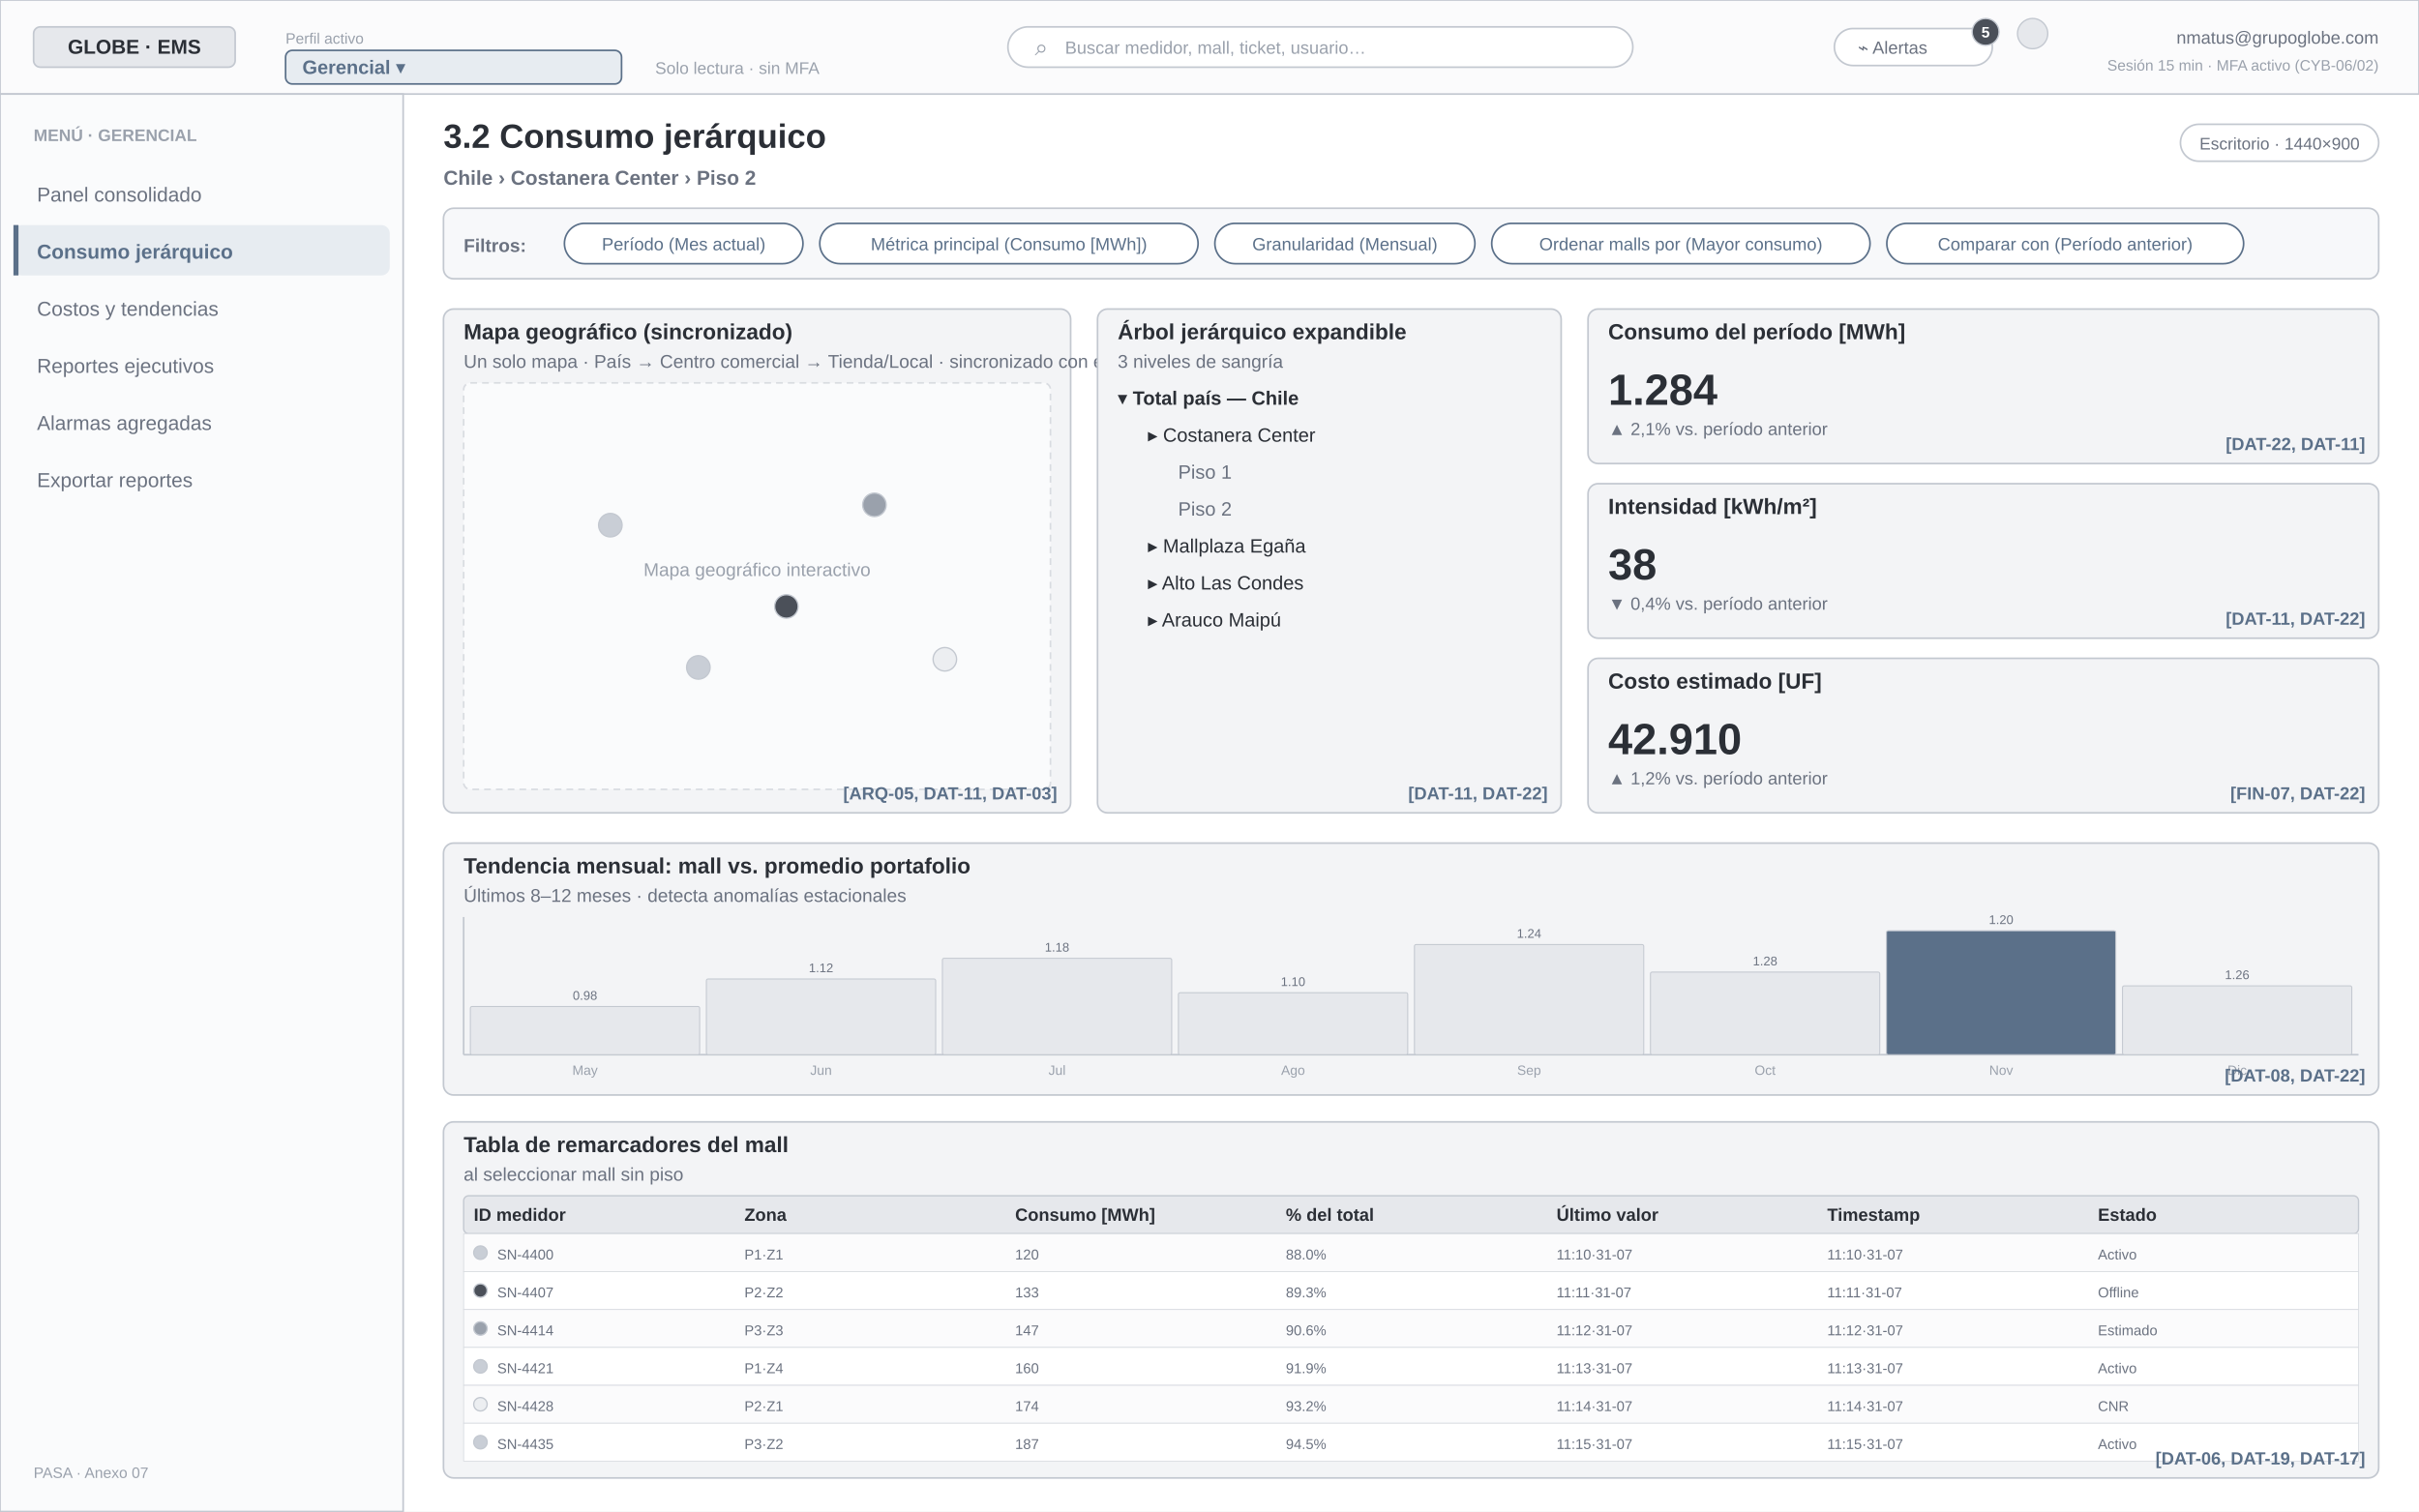
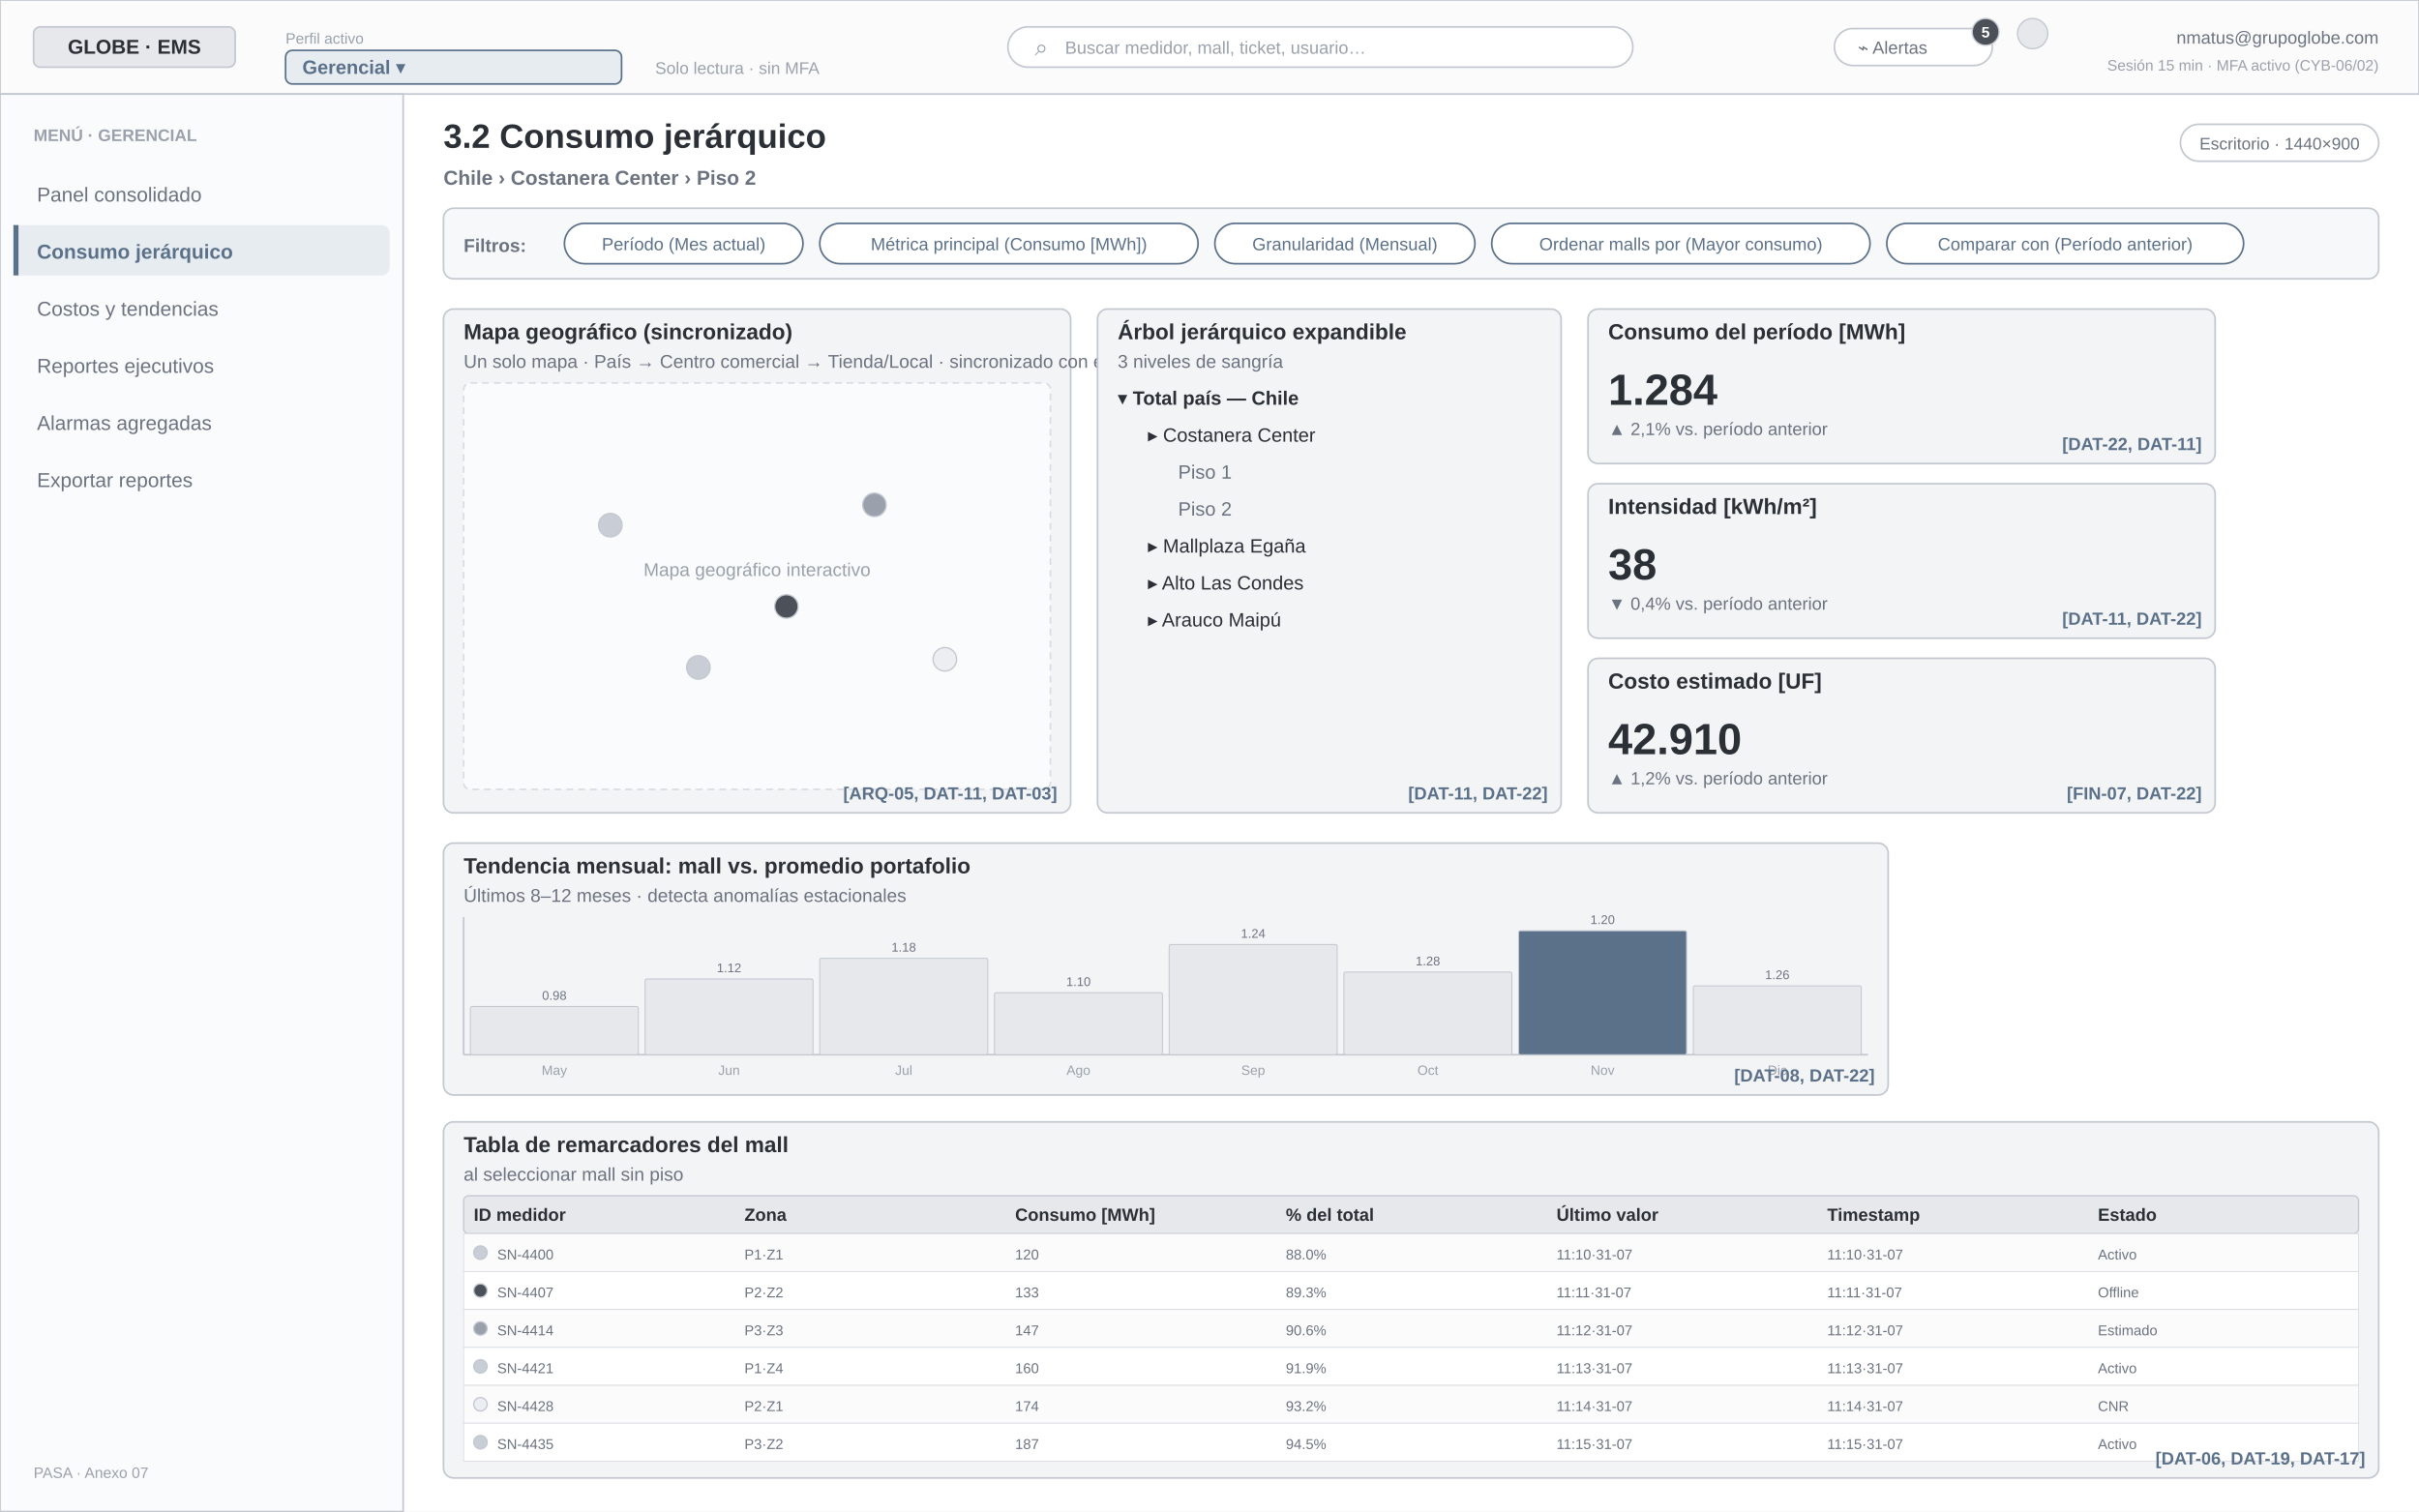
<svg xmlns="http://www.w3.org/2000/svg" viewBox="0 0 1440 900" width="1440" height="900" font-family="'Segoe UI', 'Helvetica Neue', Arial, sans-serif">
  <rect x="0" y="0" width="1440" height="900" rx="0" fill="#ffffff" stroke="none" stroke-width="1" />
  <rect x="0" y="0" width="1440" height="56" rx="0" fill="#fbfbfc" stroke="#c3c8d0" stroke-width="1" />
  <rect x="20" y="16" width="120" height="24" rx="4" fill="#e6e8ec" stroke="#c3c8d0" stroke-width="1" />
  <text x="80" y="32" font-family="'Segoe UI', 'Helvetica Neue', Arial, sans-serif" font-size="12" fill="#2b2f36" font-weight="700" text-anchor="middle">GLOBE · EMS</text>
  <text x="170" y="26" font-family="'Segoe UI', 'Helvetica Neue', Arial, sans-serif" font-size="9" fill="#9aa1ac" font-weight="normal" text-anchor="start">Perfil activo</text>
  <rect x="170" y="30" width="200" height="20" rx="4" fill="#e7ecf1" stroke="#5b7089" stroke-width="1" />
  <text x="180" y="44" font-family="'Segoe UI', 'Helvetica Neue', Arial, sans-serif" font-size="11.5" fill="#5b7089" font-weight="600" text-anchor="start">Gerencial  ▾</text>
  <text x="390" y="44" font-family="'Segoe UI', 'Helvetica Neue', Arial, sans-serif" font-size="10" fill="#9aa1ac" font-weight="normal" text-anchor="start">Solo lectura · sin MFA</text>
  <rect x="600" y="16" width="372" height="24" rx="12" fill="#ffffff" stroke="#c3c8d0" stroke-width="1" />
  <text x="616" y="33" font-family="'Segoe UI', 'Helvetica Neue', Arial, sans-serif" font-size="14" fill="#9aa1ac" font-weight="normal" text-anchor="start">⌕</text>
  <text x="634" y="32" font-family="'Segoe UI', 'Helvetica Neue', Arial, sans-serif" font-size="10.5" fill="#9aa1ac" font-weight="normal" text-anchor="start">Buscar medidor, mall, ticket, usuario…</text>
  <rect x="1092" y="17" width="94" height="22" rx="11" fill="#ffffff" stroke="#c3c8d0" stroke-width="1" />
  <text x="1106" y="32" font-family="'Segoe UI', 'Helvetica Neue', Arial, sans-serif" font-size="10.5" fill="#6b7280" font-weight="normal" text-anchor="start">⌁ Alertas</text>
  <circle cx="1182" cy="19" r="8" fill="#4b5059" stroke="#c3c8d0" stroke-width="0.8" />
  <text x="1182" y="22.3" font-family="'Segoe UI', 'Helvetica Neue', Arial, sans-serif" font-size="9" fill="#ffffff" font-weight="700" text-anchor="middle">5</text>
  <circle cx="1210" cy="20" r="9" fill="#e6e8ec" stroke="#c3c8d0" stroke-width="0.8" />
  <text x="1416" y="26" font-family="'Segoe UI', 'Helvetica Neue', Arial, sans-serif" font-size="10.5" fill="#6b7280" font-weight="normal" text-anchor="end">nmatus@grupoglobe.com</text>
  <text x="1416" y="42" font-family="'Segoe UI', 'Helvetica Neue', Arial, sans-serif" font-size="9" fill="#9aa1ac" font-weight="normal" text-anchor="end">Sesión 15 min · MFA activo (CYB-06/02)</text>
  <rect x="0" y="56" width="240" height="844" rx="0" fill="#fafbfc" stroke="#c3c8d0" stroke-width="1" />
  <text x="20" y="84" font-family="'Segoe UI', 'Helvetica Neue', Arial, sans-serif" font-size="10" fill="#9aa1ac" font-weight="700" text-anchor="start">MENÚ · GERENCIAL</text>
  <text x="22" y="120" font-family="'Segoe UI', 'Helvetica Neue', Arial, sans-serif" font-size="12" fill="#6b7280" font-weight="normal" text-anchor="start">Panel consolidado</text>
  <rect x="8" y="134" width="224" height="30" rx="5" fill="#e7ecf1" stroke="none" stroke-width="1" />
  <rect x="8" y="134" width="3" height="30" rx="0" fill="#5b7089" stroke="none" stroke-width="1" />
  <text x="22" y="154" font-family="'Segoe UI', 'Helvetica Neue', Arial, sans-serif" font-size="12" fill="#5b7089" font-weight="700" text-anchor="start">Consumo jerárquico</text>
  <text x="22" y="188" font-family="'Segoe UI', 'Helvetica Neue', Arial, sans-serif" font-size="12" fill="#6b7280" font-weight="normal" text-anchor="start">Costos y tendencias</text>
  <text x="22" y="222" font-family="'Segoe UI', 'Helvetica Neue', Arial, sans-serif" font-size="12" fill="#6b7280" font-weight="normal" text-anchor="start">Reportes ejecutivos</text>
  <text x="22" y="256" font-family="'Segoe UI', 'Helvetica Neue', Arial, sans-serif" font-size="12" fill="#6b7280" font-weight="normal" text-anchor="start">Alarmas agregadas</text>
  <text x="22" y="290" font-family="'Segoe UI', 'Helvetica Neue', Arial, sans-serif" font-size="12" fill="#6b7280" font-weight="normal" text-anchor="start">Exportar reportes</text>
  <text x="20" y="880" font-family="'Segoe UI', 'Helvetica Neue', Arial, sans-serif" font-size="9" fill="#9aa1ac" font-weight="normal" text-anchor="start">PASA · Anexo 07</text>
  <text x="264" y="88" font-family="'Segoe UI', 'Helvetica Neue', Arial, sans-serif" font-size="20" fill="#2b2f36" font-weight="700" text-anchor="start">3.2  Consumo jerárquico</text>
  <rect x="1298" y="74" width="118" height="22" rx="11" fill="#ffffff" stroke="#c3c8d0" stroke-width="1" />
  <text x="1357" y="89" font-family="'Segoe UI', 'Helvetica Neue', Arial, sans-serif" font-size="10" fill="#6b7280" font-weight="normal" text-anchor="middle">Escritorio · 1440×900</text>
  <text x="264" y="110" font-family="'Segoe UI', 'Helvetica Neue', Arial, sans-serif" font-size="12" fill="#6b7280" font-weight="600" text-anchor="start">Chile  ›  Costanera Center  ›  Piso 2</text>
  <rect x="264" y="124" width="1152" height="42" rx="6" fill="#f7f8fa" stroke="#c3c8d0" stroke-width="1" />
  <text x="276" y="150" font-family="'Segoe UI', 'Helvetica Neue', Arial, sans-serif" font-size="11" fill="#6b7280" font-weight="700" text-anchor="start">Filtros:</text>
  <rect x="336" y="133" width="142.0" height="24" rx="12" fill="#ffffff" stroke="#5b7089" stroke-width="1" />
  <text x="407.0" y="149" font-family="'Segoe UI', 'Helvetica Neue', Arial, sans-serif" font-size="10.5" fill="#5b7089" font-weight="normal" text-anchor="middle">Período (Mes actual)</text>
  <rect x="488.0" y="133" width="225.2" height="24" rx="12" fill="#ffffff" stroke="#5b7089" stroke-width="1" />
  <text x="600.6" y="149" font-family="'Segoe UI', 'Helvetica Neue', Arial, sans-serif" font-size="10.5" fill="#5b7089" font-weight="normal" text-anchor="middle">Métrica principal (Consumo [MWh])</text>
  <rect x="723.2" y="133" width="154.8" height="24" rx="12" fill="#ffffff" stroke="#5b7089" stroke-width="1" />
  <text x="800.6" y="149" font-family="'Segoe UI', 'Helvetica Neue', Arial, sans-serif" font-size="10.5" fill="#5b7089" font-weight="normal" text-anchor="middle">Granularidad (Mensual)</text>
  <rect x="888.0" y="133" width="225.2" height="24" rx="12" fill="#ffffff" stroke="#5b7089" stroke-width="1" />
  <text x="1000.6" y="149" font-family="'Segoe UI', 'Helvetica Neue', Arial, sans-serif" font-size="10.5" fill="#5b7089" font-weight="normal" text-anchor="middle">Ordenar malls por (Mayor consumo)</text>
  <rect x="1123.2" y="133" width="212.4" height="24" rx="12" fill="#ffffff" stroke="#5b7089" stroke-width="1" />
  <text x="1229.4" y="149" font-family="'Segoe UI', 'Helvetica Neue', Arial, sans-serif" font-size="10.5" fill="#5b7089" font-weight="normal" text-anchor="middle">Comparar con (Período anterior)</text>
  <rect x="264.0" y="184" width="373.333" height="300" rx="6" fill="#f3f4f6" stroke="#c3c8d0" stroke-width="1" />
  <text x="276.0" y="202" font-family="'Segoe UI', 'Helvetica Neue', Arial, sans-serif" font-size="13" fill="#2b2f36" font-weight="700" text-anchor="start">Mapa geográfico (sincronizado)</text>
  <text x="276.0" y="219" font-family="'Segoe UI', 'Helvetica Neue', Arial, sans-serif" font-size="11" fill="#6b7280" font-weight="normal" text-anchor="start">Un solo mapa · País → Centro comercial → Tienda/Local · sincronizado con el árbol</text>
  <rect x="276.0" y="228" width="349.333" height="242" rx="4" fill="#fafbfc" stroke="#d9dce1" stroke-width="1" stroke-dasharray="4 3" />
  <text x="450.667" y="343.0" font-family="'Segoe UI', 'Helvetica Neue', Arial, sans-serif" font-size="11" fill="#9aa1ac" font-weight="normal" text-anchor="middle">Mapa geográfico interactivo</text>
  <circle cx="363.333" cy="312.7" r="7" fill="#c9ced6" stroke="#c3c8d0" stroke-width="0.8" />
  <circle cx="468.133" cy="361.1" r="7" fill="#4b5059" stroke="#c3c8d0" stroke-width="0.8" />
  <circle cx="520.533" cy="300.6" r="7" fill="#9aa1ac" stroke="#c3c8d0" stroke-width="0.8" />
  <circle cx="415.733" cy="397.4" r="7" fill="#c9ced6" stroke="#c3c8d0" stroke-width="0.8" />
  <circle cx="562.453" cy="392.56" r="7" fill="#eceef1" stroke="#c3c8d0" stroke-width="0.8" />
  <text x="629.333" y="476" font-family="'Segoe UI', 'Helvetica Neue', Arial, sans-serif" font-size="10.5" fill="#5b7089" font-weight="600" text-anchor="end">[ARQ-05, DAT-11, DAT-03]</text>
-   <rect x="945.333" y="184" width="470.667" height="92" rx="6" fill="#f3f4f6" stroke="#c3c8d0" stroke-width="1" />
+   <rect x="945.333" y="184" width="373.333" height="92" rx="6" fill="#f3f4f6" stroke="#c3c8d0" stroke-width="1" />
  <text x="957.333" y="202" font-family="'Segoe UI', 'Helvetica Neue', Arial, sans-serif" font-size="13" fill="#2b2f36" font-weight="700" text-anchor="start">Consumo del período [MWh]</text>
  <text x="957.333" y="241.04" font-family="'Segoe UI', 'Helvetica Neue', Arial, sans-serif" font-size="26" fill="#2b2f36" font-weight="700" text-anchor="start">1.284</text>
  <text x="957.333" y="259.04" font-family="'Segoe UI', 'Helvetica Neue', Arial, sans-serif" font-size="10.5" fill="#6b7280" font-weight="normal" text-anchor="start">▲ 2,1% vs. período anterior</text>
-   <text x="1408.0" y="268" font-family="'Segoe UI', 'Helvetica Neue', Arial, sans-serif" font-size="10.5" fill="#5b7089" font-weight="600" text-anchor="end">[DAT-22, DAT-11]</text>
-   <rect x="945.333" y="288" width="470.667" height="92" rx="6" fill="#f3f4f6" stroke="#c3c8d0" stroke-width="1" />
+   <text x="1310.667" y="268" font-family="'Segoe UI', 'Helvetica Neue', Arial, sans-serif" font-size="10.5" fill="#5b7089" font-weight="600" text-anchor="end">[DAT-22, DAT-11]</text>
+   <rect x="945.333" y="288" width="373.333" height="92" rx="6" fill="#f3f4f6" stroke="#c3c8d0" stroke-width="1" />
  <text x="957.333" y="306" font-family="'Segoe UI', 'Helvetica Neue', Arial, sans-serif" font-size="13" fill="#2b2f36" font-weight="700" text-anchor="start">Intensidad [kWh/m²]</text>
  <text x="957.333" y="345.04" font-family="'Segoe UI', 'Helvetica Neue', Arial, sans-serif" font-size="26" fill="#2b2f36" font-weight="700" text-anchor="start">38</text>
  <text x="957.333" y="363.04" font-family="'Segoe UI', 'Helvetica Neue', Arial, sans-serif" font-size="10.5" fill="#6b7280" font-weight="normal" text-anchor="start">▼ 0,4% vs. período anterior</text>
-   <text x="1408.0" y="372" font-family="'Segoe UI', 'Helvetica Neue', Arial, sans-serif" font-size="10.5" fill="#5b7089" font-weight="600" text-anchor="end">[DAT-11, DAT-22]</text>
-   <rect x="945.333" y="392" width="470.667" height="92" rx="6" fill="#f3f4f6" stroke="#c3c8d0" stroke-width="1" />
+   <text x="1310.667" y="372" font-family="'Segoe UI', 'Helvetica Neue', Arial, sans-serif" font-size="10.5" fill="#5b7089" font-weight="600" text-anchor="end">[DAT-11, DAT-22]</text>
+   <rect x="945.333" y="392" width="373.333" height="92" rx="6" fill="#f3f4f6" stroke="#c3c8d0" stroke-width="1" />
  <text x="957.333" y="410" font-family="'Segoe UI', 'Helvetica Neue', Arial, sans-serif" font-size="13" fill="#2b2f36" font-weight="700" text-anchor="start">Costo estimado [UF]</text>
  <text x="957.333" y="449.04" font-family="'Segoe UI', 'Helvetica Neue', Arial, sans-serif" font-size="26" fill="#2b2f36" font-weight="700" text-anchor="start">42.910</text>
  <text x="957.333" y="467.04" font-family="'Segoe UI', 'Helvetica Neue', Arial, sans-serif" font-size="10.5" fill="#6b7280" font-weight="normal" text-anchor="start">▲ 1,2% vs. período anterior</text>
-   <text x="1408.0" y="476" font-family="'Segoe UI', 'Helvetica Neue', Arial, sans-serif" font-size="10.5" fill="#5b7089" font-weight="600" text-anchor="end">[FIN-07, DAT-22]</text>
+   <text x="1310.667" y="476" font-family="'Segoe UI', 'Helvetica Neue', Arial, sans-serif" font-size="10.5" fill="#5b7089" font-weight="600" text-anchor="end">[FIN-07, DAT-22]</text>
  <rect x="653.333" y="184" width="276.0" height="300" rx="6" fill="#f3f4f6" stroke="#c3c8d0" stroke-width="1" />
  <text x="665.333" y="202" font-family="'Segoe UI', 'Helvetica Neue', Arial, sans-serif" font-size="13" fill="#2b2f36" font-weight="700" text-anchor="start">Árbol jerárquico expandible</text>
  <text x="665.333" y="219" font-family="'Segoe UI', 'Helvetica Neue', Arial, sans-serif" font-size="11" fill="#6b7280" font-weight="normal" text-anchor="start">3 niveles de sangría</text>
  <text x="665.333" y="241" font-family="'Segoe UI', 'Helvetica Neue', Arial, sans-serif" font-size="11.5" fill="#2b2f36" font-weight="600" text-anchor="start">▾ Total país — Chile</text>
  <text x="683.333" y="263" font-family="'Segoe UI', 'Helvetica Neue', Arial, sans-serif" font-size="11.5" fill="#2b2f36" font-weight="normal" text-anchor="start">▸ Costanera Center</text>
  <text x="701.333" y="285" font-family="'Segoe UI', 'Helvetica Neue', Arial, sans-serif" font-size="11.5" fill="#6b7280" font-weight="normal" text-anchor="start">Piso 1</text>
  <text x="701.333" y="307" font-family="'Segoe UI', 'Helvetica Neue', Arial, sans-serif" font-size="11.5" fill="#6b7280" font-weight="normal" text-anchor="start">Piso 2</text>
  <text x="683.333" y="329" font-family="'Segoe UI', 'Helvetica Neue', Arial, sans-serif" font-size="11.5" fill="#2b2f36" font-weight="normal" text-anchor="start">▸ Mallplaza Egaña</text>
  <text x="683.333" y="351" font-family="'Segoe UI', 'Helvetica Neue', Arial, sans-serif" font-size="11.5" fill="#2b2f36" font-weight="normal" text-anchor="start">▸ Alto Las Condes</text>
  <text x="683.333" y="373" font-family="'Segoe UI', 'Helvetica Neue', Arial, sans-serif" font-size="11.5" fill="#2b2f36" font-weight="normal" text-anchor="start">▸ Arauco Maipú</text>
  <text x="921.333" y="476" font-family="'Segoe UI', 'Helvetica Neue', Arial, sans-serif" font-size="10.5" fill="#5b7089" font-weight="600" text-anchor="end">[DAT-11, DAT-22]</text>
-   <rect x="264.0" y="502" width="1152.0" height="150" rx="6" fill="#f3f4f6" stroke="#c3c8d0" stroke-width="1" />
+   <rect x="264.0" y="502" width="860.0" height="150" rx="6" fill="#f3f4f6" stroke="#c3c8d0" stroke-width="1" />
  <text x="276.0" y="520" font-family="'Segoe UI', 'Helvetica Neue', Arial, sans-serif" font-size="13" fill="#2b2f36" font-weight="700" text-anchor="start">Tendencia mensual: mall vs. promedio portafolio</text>
  <text x="276.0" y="537" font-family="'Segoe UI', 'Helvetica Neue', Arial, sans-serif" font-size="11" fill="#6b7280" font-weight="normal" text-anchor="start">Últimos 8–12 meses · detecta anomalías estacionales</text>
-   <line x1="276.0" y1="628" x2="1404.0" y2="628" stroke="#c3c8d0" stroke-width="1" />
+   <line x1="276.0" y1="628" x2="1112.0" y2="628" stroke="#c3c8d0" stroke-width="1" />
  <line x1="276.0" y1="546" x2="276.0" y2="628" stroke="#c3c8d0" stroke-width="1" />
-   <rect x="280.0" y="599.3" width="136.5" height="28.7" rx="1" fill="#e6e8ec" stroke="#c3c8d0" stroke-width="0.6" />
-   <rect x="420.5" y="582.9" width="136.5" height="45.1" rx="1" fill="#e6e8ec" stroke="#c3c8d0" stroke-width="0.6" />
-   <rect x="561.0" y="570.6" width="136.5" height="57.4" rx="1" fill="#e6e8ec" stroke="#c3c8d0" stroke-width="0.6" />
-   <rect x="701.5" y="591.1" width="136.5" height="36.9" rx="1" fill="#e6e8ec" stroke="#c3c8d0" stroke-width="0.6" />
-   <rect x="842.0" y="562.4" width="136.5" height="65.6" rx="1" fill="#e6e8ec" stroke="#c3c8d0" stroke-width="0.6" />
-   <rect x="982.5" y="578.8" width="136.5" height="49.2" rx="1" fill="#e6e8ec" stroke="#c3c8d0" stroke-width="0.6" />
-   <rect x="1123.0" y="554.2" width="136.5" height="73.8" rx="1" fill="#5b7089" stroke="#c3c8d0" stroke-width="0.6" />
-   <rect x="1263.5" y="587.0" width="136.5" height="41.0" rx="1" fill="#e6e8ec" stroke="#c3c8d0" stroke-width="0.6" />
-   <text x="348.25" y="640" font-family="'Segoe UI', 'Helvetica Neue', Arial, sans-serif" font-size="8" fill="#9aa1ac" font-weight="normal" text-anchor="middle">May</text>
-   <text x="348.25" y="595.3" font-family="'Segoe UI', 'Helvetica Neue', Arial, sans-serif" font-size="7.5" fill="#6b7280" font-weight="normal" text-anchor="middle">0.98</text>
-   <text x="488.75" y="640" font-family="'Segoe UI', 'Helvetica Neue', Arial, sans-serif" font-size="8" fill="#9aa1ac" font-weight="normal" text-anchor="middle">Jun</text>
-   <text x="488.75" y="578.9" font-family="'Segoe UI', 'Helvetica Neue', Arial, sans-serif" font-size="7.5" fill="#6b7280" font-weight="normal" text-anchor="middle">1.12</text>
-   <text x="629.25" y="640" font-family="'Segoe UI', 'Helvetica Neue', Arial, sans-serif" font-size="8" fill="#9aa1ac" font-weight="normal" text-anchor="middle">Jul</text>
-   <text x="629.25" y="566.6" font-family="'Segoe UI', 'Helvetica Neue', Arial, sans-serif" font-size="7.5" fill="#6b7280" font-weight="normal" text-anchor="middle">1.18</text>
-   <text x="769.75" y="640" font-family="'Segoe UI', 'Helvetica Neue', Arial, sans-serif" font-size="8" fill="#9aa1ac" font-weight="normal" text-anchor="middle">Ago</text>
-   <text x="769.75" y="587.1" font-family="'Segoe UI', 'Helvetica Neue', Arial, sans-serif" font-size="7.5" fill="#6b7280" font-weight="normal" text-anchor="middle">1.10</text>
-   <text x="910.25" y="640" font-family="'Segoe UI', 'Helvetica Neue', Arial, sans-serif" font-size="8" fill="#9aa1ac" font-weight="normal" text-anchor="middle">Sep</text>
-   <text x="910.25" y="558.4" font-family="'Segoe UI', 'Helvetica Neue', Arial, sans-serif" font-size="7.5" fill="#6b7280" font-weight="normal" text-anchor="middle">1.24</text>
-   <text x="1050.75" y="640" font-family="'Segoe UI', 'Helvetica Neue', Arial, sans-serif" font-size="8" fill="#9aa1ac" font-weight="normal" text-anchor="middle">Oct</text>
-   <text x="1050.75" y="574.8" font-family="'Segoe UI', 'Helvetica Neue', Arial, sans-serif" font-size="7.5" fill="#6b7280" font-weight="normal" text-anchor="middle">1.28</text>
-   <text x="1191.25" y="640" font-family="'Segoe UI', 'Helvetica Neue', Arial, sans-serif" font-size="8" fill="#9aa1ac" font-weight="normal" text-anchor="middle">Nov</text>
-   <text x="1191.25" y="550.2" font-family="'Segoe UI', 'Helvetica Neue', Arial, sans-serif" font-size="7.5" fill="#6b7280" font-weight="normal" text-anchor="middle">1.20</text>
-   <text x="1331.75" y="640" font-family="'Segoe UI', 'Helvetica Neue', Arial, sans-serif" font-size="8" fill="#9aa1ac" font-weight="normal" text-anchor="middle">Dic</text>
-   <text x="1331.75" y="583.0" font-family="'Segoe UI', 'Helvetica Neue', Arial, sans-serif" font-size="7.5" fill="#6b7280" font-weight="normal" text-anchor="middle">1.26</text>
-   <text x="1408.0" y="644" font-family="'Segoe UI', 'Helvetica Neue', Arial, sans-serif" font-size="10.5" fill="#5b7089" font-weight="600" text-anchor="end">[DAT-08, DAT-22]</text>
+   <rect x="280.0" y="599.3" width="100.0" height="28.7" rx="1" fill="#e6e8ec" stroke="#c3c8d0" stroke-width="0.6" />
+   <rect x="384.0" y="582.9" width="100.0" height="45.1" rx="1" fill="#e6e8ec" stroke="#c3c8d0" stroke-width="0.6" />
+   <rect x="488.0" y="570.6" width="100.0" height="57.4" rx="1" fill="#e6e8ec" stroke="#c3c8d0" stroke-width="0.6" />
+   <rect x="592.0" y="591.1" width="100.0" height="36.9" rx="1" fill="#e6e8ec" stroke="#c3c8d0" stroke-width="0.6" />
+   <rect x="696.0" y="562.4" width="100.0" height="65.6" rx="1" fill="#e6e8ec" stroke="#c3c8d0" stroke-width="0.6" />
+   <rect x="800.0" y="578.8" width="100.0" height="49.2" rx="1" fill="#e6e8ec" stroke="#c3c8d0" stroke-width="0.6" />
+   <rect x="904.0" y="554.2" width="100.0" height="73.8" rx="1" fill="#5b7089" stroke="#c3c8d0" stroke-width="0.6" />
+   <rect x="1008.0" y="587.0" width="100.0" height="41.0" rx="1" fill="#e6e8ec" stroke="#c3c8d0" stroke-width="0.6" />
+   <text x="330.0" y="640" font-family="'Segoe UI', 'Helvetica Neue', Arial, sans-serif" font-size="8" fill="#9aa1ac" font-weight="normal" text-anchor="middle">May</text>
+   <text x="330.0" y="595.3" font-family="'Segoe UI', 'Helvetica Neue', Arial, sans-serif" font-size="7.5" fill="#6b7280" font-weight="normal" text-anchor="middle">0.98</text>
+   <text x="434.0" y="640" font-family="'Segoe UI', 'Helvetica Neue', Arial, sans-serif" font-size="8" fill="#9aa1ac" font-weight="normal" text-anchor="middle">Jun</text>
+   <text x="434.0" y="578.9" font-family="'Segoe UI', 'Helvetica Neue', Arial, sans-serif" font-size="7.5" fill="#6b7280" font-weight="normal" text-anchor="middle">1.12</text>
+   <text x="538.0" y="640" font-family="'Segoe UI', 'Helvetica Neue', Arial, sans-serif" font-size="8" fill="#9aa1ac" font-weight="normal" text-anchor="middle">Jul</text>
+   <text x="538.0" y="566.6" font-family="'Segoe UI', 'Helvetica Neue', Arial, sans-serif" font-size="7.5" fill="#6b7280" font-weight="normal" text-anchor="middle">1.18</text>
+   <text x="642.0" y="640" font-family="'Segoe UI', 'Helvetica Neue', Arial, sans-serif" font-size="8" fill="#9aa1ac" font-weight="normal" text-anchor="middle">Ago</text>
+   <text x="642.0" y="587.1" font-family="'Segoe UI', 'Helvetica Neue', Arial, sans-serif" font-size="7.5" fill="#6b7280" font-weight="normal" text-anchor="middle">1.10</text>
+   <text x="746.0" y="640" font-family="'Segoe UI', 'Helvetica Neue', Arial, sans-serif" font-size="8" fill="#9aa1ac" font-weight="normal" text-anchor="middle">Sep</text>
+   <text x="746.0" y="558.4" font-family="'Segoe UI', 'Helvetica Neue', Arial, sans-serif" font-size="7.5" fill="#6b7280" font-weight="normal" text-anchor="middle">1.24</text>
+   <text x="850.0" y="640" font-family="'Segoe UI', 'Helvetica Neue', Arial, sans-serif" font-size="8" fill="#9aa1ac" font-weight="normal" text-anchor="middle">Oct</text>
+   <text x="850.0" y="574.8" font-family="'Segoe UI', 'Helvetica Neue', Arial, sans-serif" font-size="7.5" fill="#6b7280" font-weight="normal" text-anchor="middle">1.28</text>
+   <text x="954.0" y="640" font-family="'Segoe UI', 'Helvetica Neue', Arial, sans-serif" font-size="8" fill="#9aa1ac" font-weight="normal" text-anchor="middle">Nov</text>
+   <text x="954.0" y="550.2" font-family="'Segoe UI', 'Helvetica Neue', Arial, sans-serif" font-size="7.5" fill="#6b7280" font-weight="normal" text-anchor="middle">1.20</text>
+   <text x="1058.0" y="640" font-family="'Segoe UI', 'Helvetica Neue', Arial, sans-serif" font-size="8" fill="#9aa1ac" font-weight="normal" text-anchor="middle">Dic</text>
+   <text x="1058.0" y="583.0" font-family="'Segoe UI', 'Helvetica Neue', Arial, sans-serif" font-size="7.5" fill="#6b7280" font-weight="normal" text-anchor="middle">1.26</text>
+   <text x="1116.0" y="644" font-family="'Segoe UI', 'Helvetica Neue', Arial, sans-serif" font-size="10.5" fill="#5b7089" font-weight="600" text-anchor="end">[DAT-08, DAT-22]</text>
  <rect x="264.0" y="668" width="1152.0" height="212" rx="6" fill="#f3f4f6" stroke="#c3c8d0" stroke-width="1" />
  <text x="276.0" y="686" font-family="'Segoe UI', 'Helvetica Neue', Arial, sans-serif" font-size="13" fill="#2b2f36" font-weight="700" text-anchor="start">Tabla de remarcadores del mall</text>
  <text x="276.0" y="703" font-family="'Segoe UI', 'Helvetica Neue', Arial, sans-serif" font-size="11" fill="#6b7280" font-weight="normal" text-anchor="start">al seleccionar mall sin piso</text>
  <rect x="276.0" y="712" width="1128.0" height="22.571" rx="3" fill="#e6e8ec" stroke="#c3c8d0" stroke-width="0.8" />
  <text x="282.0" y="726.897" font-family="'Segoe UI', 'Helvetica Neue', Arial, sans-serif" font-size="10.5" fill="#2b2f36" font-weight="700" text-anchor="start">ID medidor</text>
  <text x="443.143" y="726.897" font-family="'Segoe UI', 'Helvetica Neue', Arial, sans-serif" font-size="10.5" fill="#2b2f36" font-weight="700" text-anchor="start">Zona</text>
  <text x="604.286" y="726.897" font-family="'Segoe UI', 'Helvetica Neue', Arial, sans-serif" font-size="10.5" fill="#2b2f36" font-weight="700" text-anchor="start">Consumo [MWh]</text>
  <text x="765.429" y="726.897" font-family="'Segoe UI', 'Helvetica Neue', Arial, sans-serif" font-size="10.5" fill="#2b2f36" font-weight="700" text-anchor="start">% del total</text>
  <text x="926.571" y="726.897" font-family="'Segoe UI', 'Helvetica Neue', Arial, sans-serif" font-size="10.5" fill="#2b2f36" font-weight="700" text-anchor="start">Último valor</text>
  <text x="1087.714" y="726.897" font-family="'Segoe UI', 'Helvetica Neue', Arial, sans-serif" font-size="10.5" fill="#2b2f36" font-weight="700" text-anchor="start">Timestamp</text>
  <text x="1248.857" y="726.897" font-family="'Segoe UI', 'Helvetica Neue', Arial, sans-serif" font-size="10.5" fill="#2b2f36" font-weight="700" text-anchor="start">Estado</text>
  <rect x="276.0" y="734.571" width="1128.0" height="22.571" rx="0" fill="#fbfbfc" stroke="#d9dce1" stroke-width="0.5" />
  <circle cx="286.0" cy="745.857" r="4" fill="#c9ced6" stroke="#c3c8d0" stroke-width="0.8" />
  <text x="296.0" y="749.92" font-family="'Segoe UI', 'Helvetica Neue', Arial, sans-serif" font-size="8.5" fill="#6b7280" font-weight="normal" text-anchor="start">SN-4400</text>
  <text x="443.143" y="749.92" font-family="'Segoe UI', 'Helvetica Neue', Arial, sans-serif" font-size="8.5" fill="#6b7280" font-weight="normal" text-anchor="start">P1·Z1</text>
  <text x="604.286" y="749.92" font-family="'Segoe UI', 'Helvetica Neue', Arial, sans-serif" font-size="8.5" fill="#6b7280" font-weight="normal" text-anchor="start">120</text>
  <text x="765.429" y="749.92" font-family="'Segoe UI', 'Helvetica Neue', Arial, sans-serif" font-size="8.5" fill="#6b7280" font-weight="normal" text-anchor="start">88.0%</text>
  <text x="926.571" y="749.92" font-family="'Segoe UI', 'Helvetica Neue', Arial, sans-serif" font-size="8.5" fill="#6b7280" font-weight="normal" text-anchor="start">11:10·31-07</text>
  <text x="1087.714" y="749.92" font-family="'Segoe UI', 'Helvetica Neue', Arial, sans-serif" font-size="8.5" fill="#6b7280" font-weight="normal" text-anchor="start">11:10·31-07</text>
  <text x="1248.857" y="749.92" font-family="'Segoe UI', 'Helvetica Neue', Arial, sans-serif" font-size="8.5" fill="#6b7280" font-weight="normal" text-anchor="start">Activo</text>
  <rect x="276.0" y="757.143" width="1128.0" height="22.571" rx="0" fill="#ffffff" stroke="#d9dce1" stroke-width="0.5" />
  <circle cx="286.0" cy="768.429" r="4" fill="#4b5059" stroke="#c3c8d0" stroke-width="0.8" />
  <text x="296.0" y="772.491" font-family="'Segoe UI', 'Helvetica Neue', Arial, sans-serif" font-size="8.5" fill="#6b7280" font-weight="normal" text-anchor="start">SN-4407</text>
  <text x="443.143" y="772.491" font-family="'Segoe UI', 'Helvetica Neue', Arial, sans-serif" font-size="8.5" fill="#6b7280" font-weight="normal" text-anchor="start">P2·Z2</text>
  <text x="604.286" y="772.491" font-family="'Segoe UI', 'Helvetica Neue', Arial, sans-serif" font-size="8.5" fill="#6b7280" font-weight="normal" text-anchor="start">133</text>
  <text x="765.429" y="772.491" font-family="'Segoe UI', 'Helvetica Neue', Arial, sans-serif" font-size="8.5" fill="#6b7280" font-weight="normal" text-anchor="start">89.3%</text>
  <text x="926.571" y="772.491" font-family="'Segoe UI', 'Helvetica Neue', Arial, sans-serif" font-size="8.5" fill="#6b7280" font-weight="normal" text-anchor="start">11:11·31-07</text>
  <text x="1087.714" y="772.491" font-family="'Segoe UI', 'Helvetica Neue', Arial, sans-serif" font-size="8.5" fill="#6b7280" font-weight="normal" text-anchor="start">11:11·31-07</text>
  <text x="1248.857" y="772.491" font-family="'Segoe UI', 'Helvetica Neue', Arial, sans-serif" font-size="8.5" fill="#6b7280" font-weight="normal" text-anchor="start">Offline</text>
  <rect x="276.0" y="779.714" width="1128.0" height="22.571" rx="0" fill="#fbfbfc" stroke="#d9dce1" stroke-width="0.5" />
  <circle cx="286.0" cy="791" r="4" fill="#9aa1ac" stroke="#c3c8d0" stroke-width="0.8" />
  <text x="296.0" y="795.063" font-family="'Segoe UI', 'Helvetica Neue', Arial, sans-serif" font-size="8.5" fill="#6b7280" font-weight="normal" text-anchor="start">SN-4414</text>
  <text x="443.143" y="795.063" font-family="'Segoe UI', 'Helvetica Neue', Arial, sans-serif" font-size="8.5" fill="#6b7280" font-weight="normal" text-anchor="start">P3·Z3</text>
  <text x="604.286" y="795.063" font-family="'Segoe UI', 'Helvetica Neue', Arial, sans-serif" font-size="8.5" fill="#6b7280" font-weight="normal" text-anchor="start">147</text>
  <text x="765.429" y="795.063" font-family="'Segoe UI', 'Helvetica Neue', Arial, sans-serif" font-size="8.5" fill="#6b7280" font-weight="normal" text-anchor="start">90.6%</text>
  <text x="926.571" y="795.063" font-family="'Segoe UI', 'Helvetica Neue', Arial, sans-serif" font-size="8.5" fill="#6b7280" font-weight="normal" text-anchor="start">11:12·31-07</text>
  <text x="1087.714" y="795.063" font-family="'Segoe UI', 'Helvetica Neue', Arial, sans-serif" font-size="8.5" fill="#6b7280" font-weight="normal" text-anchor="start">11:12·31-07</text>
  <text x="1248.857" y="795.063" font-family="'Segoe UI', 'Helvetica Neue', Arial, sans-serif" font-size="8.5" fill="#6b7280" font-weight="normal" text-anchor="start">Estimado</text>
  <rect x="276.0" y="802.286" width="1128.0" height="22.571" rx="0" fill="#ffffff" stroke="#d9dce1" stroke-width="0.5" />
  <circle cx="286.0" cy="813.571" r="4" fill="#c9ced6" stroke="#c3c8d0" stroke-width="0.8" />
  <text x="296.0" y="817.634" font-family="'Segoe UI', 'Helvetica Neue', Arial, sans-serif" font-size="8.5" fill="#6b7280" font-weight="normal" text-anchor="start">SN-4421</text>
  <text x="443.143" y="817.634" font-family="'Segoe UI', 'Helvetica Neue', Arial, sans-serif" font-size="8.5" fill="#6b7280" font-weight="normal" text-anchor="start">P1·Z4</text>
  <text x="604.286" y="817.634" font-family="'Segoe UI', 'Helvetica Neue', Arial, sans-serif" font-size="8.5" fill="#6b7280" font-weight="normal" text-anchor="start">160</text>
  <text x="765.429" y="817.634" font-family="'Segoe UI', 'Helvetica Neue', Arial, sans-serif" font-size="8.5" fill="#6b7280" font-weight="normal" text-anchor="start">91.9%</text>
  <text x="926.571" y="817.634" font-family="'Segoe UI', 'Helvetica Neue', Arial, sans-serif" font-size="8.5" fill="#6b7280" font-weight="normal" text-anchor="start">11:13·31-07</text>
  <text x="1087.714" y="817.634" font-family="'Segoe UI', 'Helvetica Neue', Arial, sans-serif" font-size="8.5" fill="#6b7280" font-weight="normal" text-anchor="start">11:13·31-07</text>
  <text x="1248.857" y="817.634" font-family="'Segoe UI', 'Helvetica Neue', Arial, sans-serif" font-size="8.5" fill="#6b7280" font-weight="normal" text-anchor="start">Activo</text>
  <rect x="276.0" y="824.857" width="1128.0" height="22.571" rx="0" fill="#fbfbfc" stroke="#d9dce1" stroke-width="0.5" />
  <circle cx="286.0" cy="836.143" r="4" fill="#eceef1" stroke="#c3c8d0" stroke-width="0.8" />
  <text x="296.0" y="840.206" font-family="'Segoe UI', 'Helvetica Neue', Arial, sans-serif" font-size="8.5" fill="#6b7280" font-weight="normal" text-anchor="start">SN-4428</text>
  <text x="443.143" y="840.206" font-family="'Segoe UI', 'Helvetica Neue', Arial, sans-serif" font-size="8.5" fill="#6b7280" font-weight="normal" text-anchor="start">P2·Z1</text>
  <text x="604.286" y="840.206" font-family="'Segoe UI', 'Helvetica Neue', Arial, sans-serif" font-size="8.5" fill="#6b7280" font-weight="normal" text-anchor="start">174</text>
  <text x="765.429" y="840.206" font-family="'Segoe UI', 'Helvetica Neue', Arial, sans-serif" font-size="8.5" fill="#6b7280" font-weight="normal" text-anchor="start">93.2%</text>
  <text x="926.571" y="840.206" font-family="'Segoe UI', 'Helvetica Neue', Arial, sans-serif" font-size="8.5" fill="#6b7280" font-weight="normal" text-anchor="start">11:14·31-07</text>
  <text x="1087.714" y="840.206" font-family="'Segoe UI', 'Helvetica Neue', Arial, sans-serif" font-size="8.5" fill="#6b7280" font-weight="normal" text-anchor="start">11:14·31-07</text>
  <text x="1248.857" y="840.206" font-family="'Segoe UI', 'Helvetica Neue', Arial, sans-serif" font-size="8.5" fill="#6b7280" font-weight="normal" text-anchor="start">CNR</text>
  <rect x="276.0" y="847.429" width="1128.0" height="22.571" rx="0" fill="#ffffff" stroke="#d9dce1" stroke-width="0.5" />
  <circle cx="286.0" cy="858.714" r="4" fill="#c9ced6" stroke="#c3c8d0" stroke-width="0.8" />
  <text x="296.0" y="862.777" font-family="'Segoe UI', 'Helvetica Neue', Arial, sans-serif" font-size="8.5" fill="#6b7280" font-weight="normal" text-anchor="start">SN-4435</text>
  <text x="443.143" y="862.777" font-family="'Segoe UI', 'Helvetica Neue', Arial, sans-serif" font-size="8.5" fill="#6b7280" font-weight="normal" text-anchor="start">P3·Z2</text>
  <text x="604.286" y="862.777" font-family="'Segoe UI', 'Helvetica Neue', Arial, sans-serif" font-size="8.5" fill="#6b7280" font-weight="normal" text-anchor="start">187</text>
  <text x="765.429" y="862.777" font-family="'Segoe UI', 'Helvetica Neue', Arial, sans-serif" font-size="8.5" fill="#6b7280" font-weight="normal" text-anchor="start">94.5%</text>
  <text x="926.571" y="862.777" font-family="'Segoe UI', 'Helvetica Neue', Arial, sans-serif" font-size="8.5" fill="#6b7280" font-weight="normal" text-anchor="start">11:15·31-07</text>
  <text x="1087.714" y="862.777" font-family="'Segoe UI', 'Helvetica Neue', Arial, sans-serif" font-size="8.5" fill="#6b7280" font-weight="normal" text-anchor="start">11:15·31-07</text>
  <text x="1248.857" y="862.777" font-family="'Segoe UI', 'Helvetica Neue', Arial, sans-serif" font-size="8.5" fill="#6b7280" font-weight="normal" text-anchor="start">Activo</text>
  <text x="1408.0" y="872" font-family="'Segoe UI', 'Helvetica Neue', Arial, sans-serif" font-size="10.5" fill="#5b7089" font-weight="600" text-anchor="end">[DAT-06, DAT-19, DAT-17]</text>
</svg>
